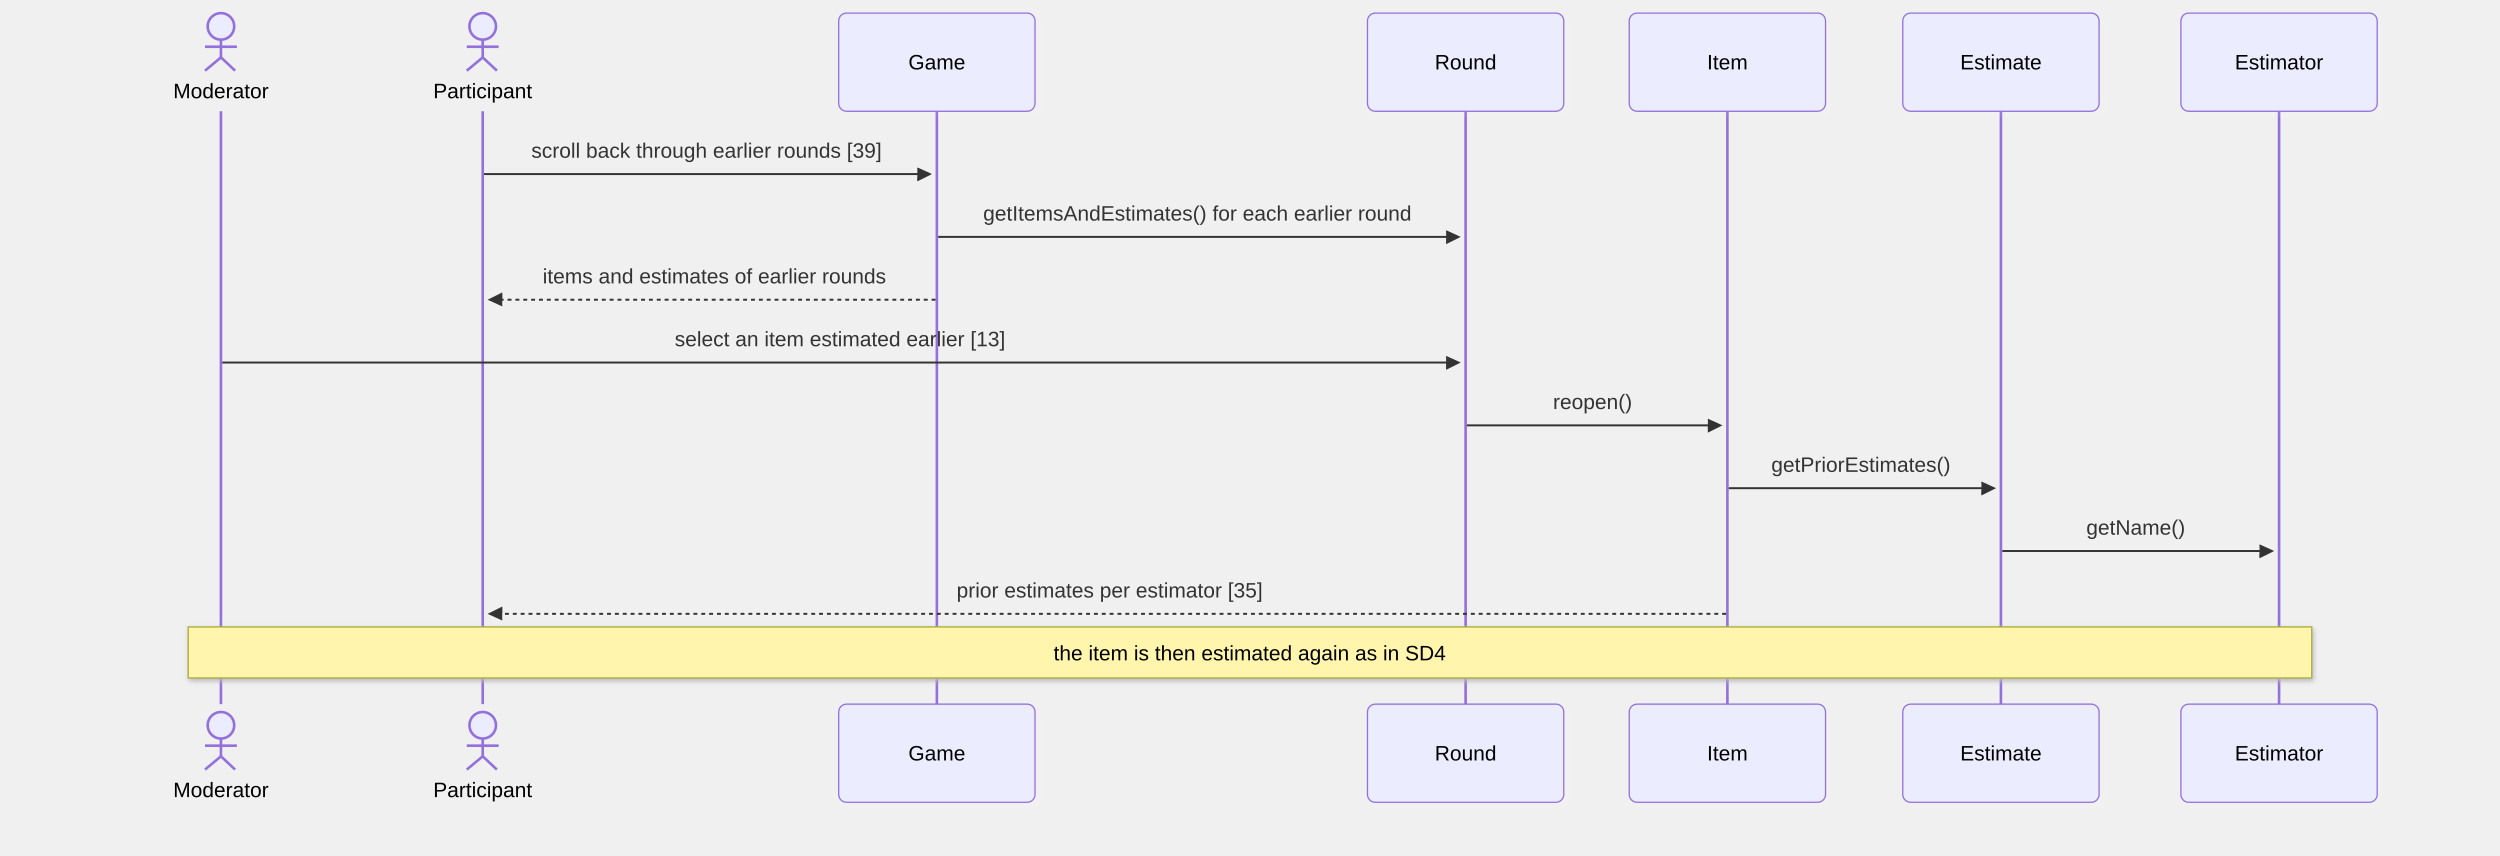
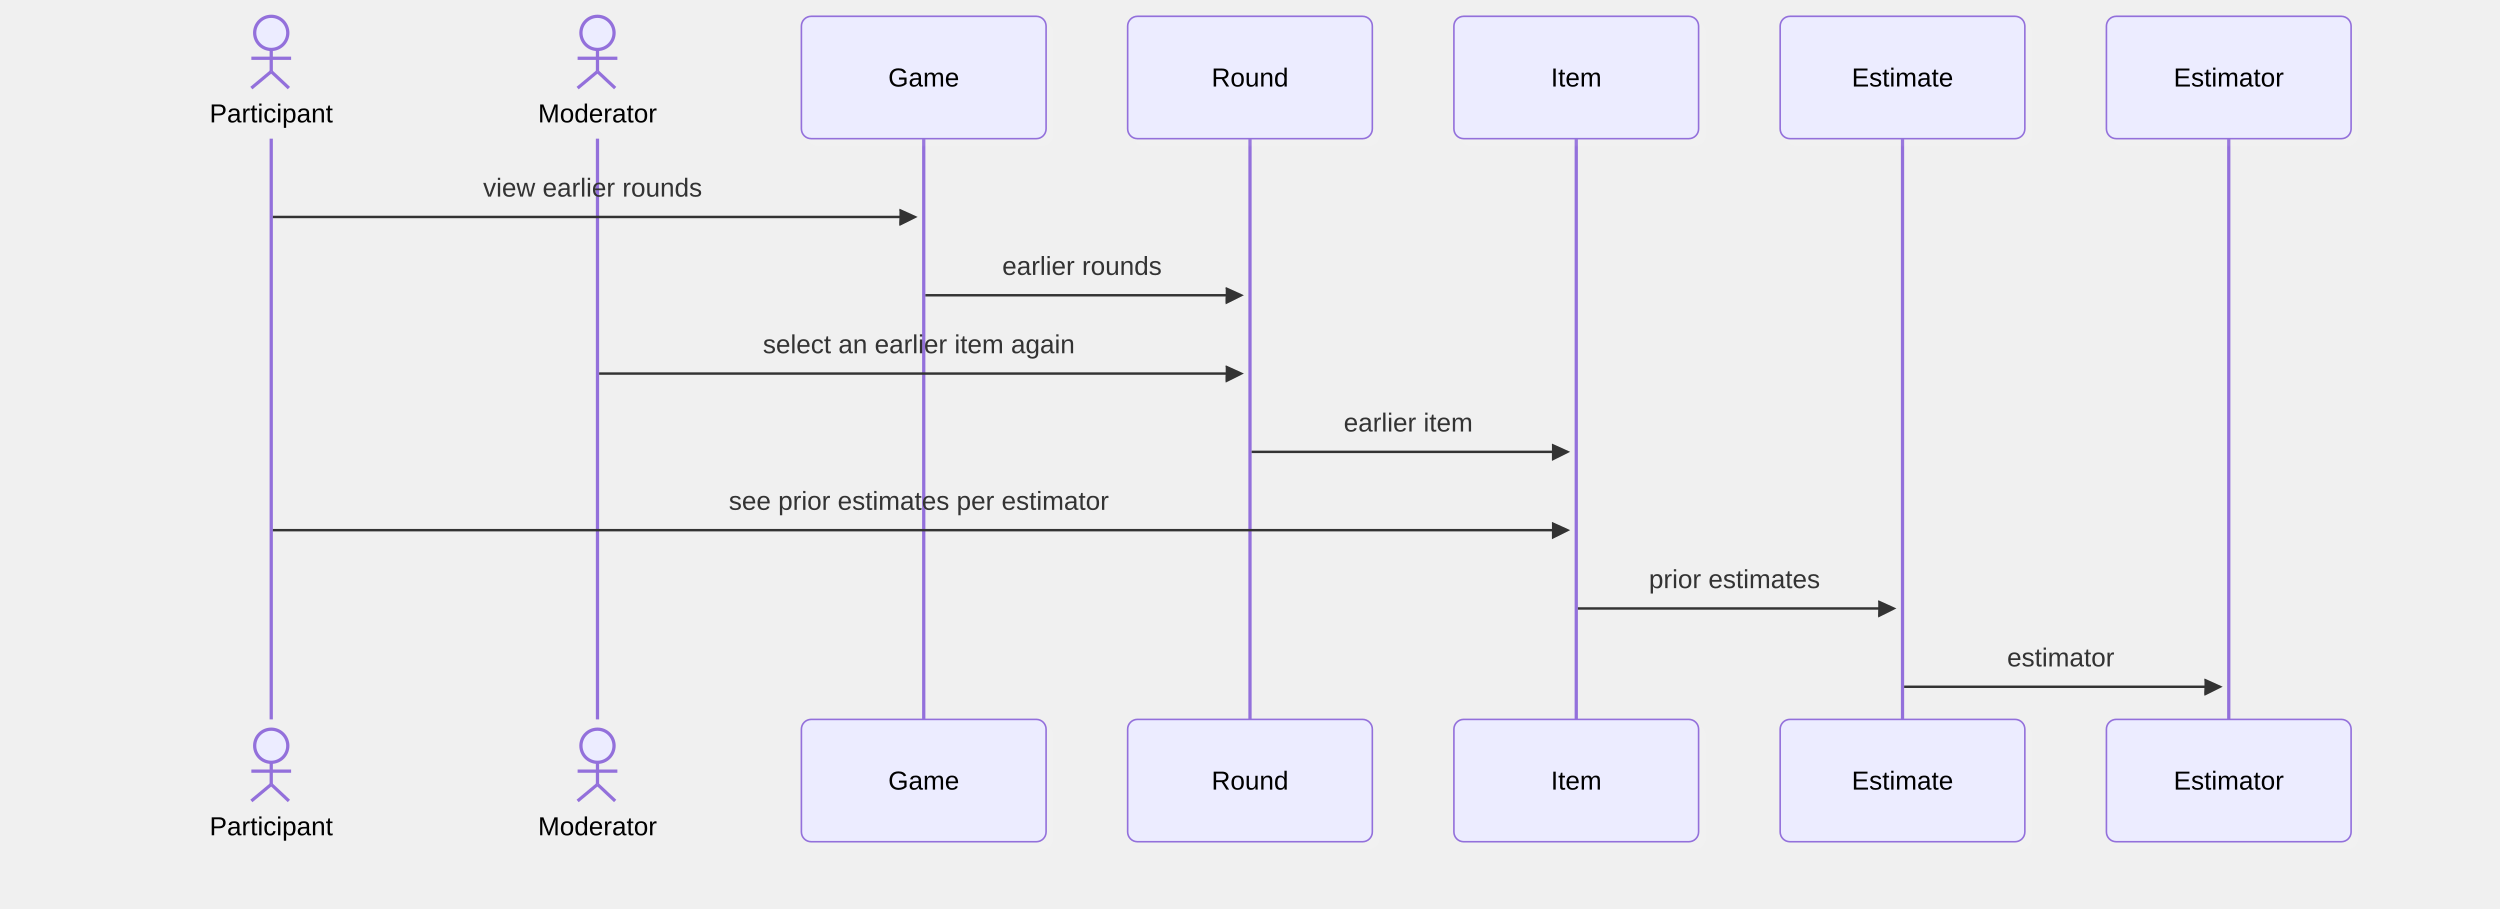
- <svg xmlns="http://www.w3.org/2000/svg" style="background-color: white;" id="container" width="1822.5" height="624" viewBox="-50 -10 1822.5 654" role="graphics-document document" aria-roledescription="sequence">
-   <g>
-     <rect x="1572.5" y="528" fill="#eaeaea" stroke="#666" width="150" height="75" name="E" rx="6" ry="6" class="actor actor-bottom" data-look="neo" filter="url(#container-drop-shadow)" />
-     <text x="1647.5" y="565.5" dominant-baseline="central" alignment-baseline="central" class="actor actor-box" style="text-anchor: middle; font-size: 16px; font-weight: 400;">
-       <tspan x="1647.5" dy="0">Estimator</tspan>
-     </text>
-   </g>
-   <g>
-     <rect x="1360" y="528" fill="#eaeaea" stroke="#666" width="150" height="75" name="ES" rx="6" ry="6" class="actor actor-bottom" data-look="neo" filter="url(#container-drop-shadow)" />
-     <text x="1435" y="565.5" dominant-baseline="central" alignment-baseline="central" class="actor actor-box" style="text-anchor: middle; font-size: 16px; font-weight: 400;">
-       <tspan x="1435" dy="0">Estimate</tspan>
-     </text>
-   </g>
-   <g>
-     <rect x="1151" y="528" fill="#eaeaea" stroke="#666" width="150" height="75" name="I" rx="6" ry="6" class="actor actor-bottom" data-look="neo" filter="url(#container-drop-shadow)" />
-     <text x="1226" y="565.5" dominant-baseline="central" alignment-baseline="central" class="actor actor-box" style="text-anchor: middle; font-size: 16px; font-weight: 400;">
-       <tspan x="1226" dy="0">Item</tspan>
-     </text>
-   </g>
-   <g>
-     <rect x="951" y="528" fill="#eaeaea" stroke="#666" width="150" height="75" name="R" rx="6" ry="6" class="actor actor-bottom" data-look="neo" filter="url(#container-drop-shadow)" />
-     <text x="1026" y="565.5" dominant-baseline="central" alignment-baseline="central" class="actor actor-box" style="text-anchor: middle; font-size: 16px; font-weight: 400;">
-       <tspan x="1026" dy="0">Round</tspan>
-     </text>
-   </g>
-   <g>
-     <rect x="547" y="528" fill="#eaeaea" stroke="#666" width="150" height="75" name="G" rx="6" ry="6" class="actor actor-bottom" data-look="neo" filter="url(#container-drop-shadow)" />
-     <text x="622" y="565.5" dominant-baseline="central" alignment-baseline="central" class="actor actor-box" style="text-anchor: middle; font-size: 16px; font-weight: 400;">
-       <tspan x="622" dy="0">Game</tspan>
+ <svg xmlns="http://www.w3.org/2000/svg" style="background-color: white;" id="container" width="1450" height="527" viewBox="-50 -10 1450 557" role="graphics-document document" aria-roledescription="sequence">
+   <g>
+     <rect x="1200" y="431" fill="#eaeaea" stroke="#666" width="150" height="75" name="E" rx="6" ry="6" class="actor actor-bottom" data-look="neo" filter="url(#container-drop-shadow)" />
+     <text x="1275" y="468.5" dominant-baseline="central" alignment-baseline="central" class="actor actor-box" style="text-anchor: middle; font-size: 16px; font-weight: 400;">
+       <tspan x="1275" dy="0">Estimator</tspan>
+     </text>
+   </g>
+   <g>
+     <rect x="1000" y="431" fill="#eaeaea" stroke="#666" width="150" height="75" name="ES" rx="6" ry="6" class="actor actor-bottom" data-look="neo" filter="url(#container-drop-shadow)" />
+     <text x="1075" y="468.5" dominant-baseline="central" alignment-baseline="central" class="actor actor-box" style="text-anchor: middle; font-size: 16px; font-weight: 400;">
+       <tspan x="1075" dy="0">Estimate</tspan>
+     </text>
+   </g>
+   <g>
+     <rect x="800" y="431" fill="#eaeaea" stroke="#666" width="150" height="75" name="I" rx="6" ry="6" class="actor actor-bottom" data-look="neo" filter="url(#container-drop-shadow)" />
+     <text x="875" y="468.5" dominant-baseline="central" alignment-baseline="central" class="actor actor-box" style="text-anchor: middle; font-size: 16px; font-weight: 400;">
+       <tspan x="875" dy="0">Item</tspan>
+     </text>
+   </g>
+   <g>
+     <rect x="600" y="431" fill="#eaeaea" stroke="#666" width="150" height="75" name="R" rx="6" ry="6" class="actor actor-bottom" data-look="neo" filter="url(#container-drop-shadow)" />
+     <text x="675" y="468.5" dominant-baseline="central" alignment-baseline="central" class="actor actor-box" style="text-anchor: middle; font-size: 16px; font-weight: 400;">
+       <tspan x="675" dy="0">Round</tspan>
+     </text>
+   </g>
+   <g>
+     <rect x="400" y="431" fill="#eaeaea" stroke="#666" width="150" height="75" name="G" rx="6" ry="6" class="actor actor-bottom" data-look="neo" filter="url(#container-drop-shadow)" />
+     <text x="475" y="468.5" dominant-baseline="central" alignment-baseline="central" class="actor actor-box" style="text-anchor: middle; font-size: 16px; font-weight: 400;">
+       <tspan x="475" dy="0">Game</tspan>
    </text>
  </g>
  <g />
  <g />
  <g>
-     <line id="actor6" x1="1647.5" y1="75" x2="1647.5" y2="528" class="actor-line 200" stroke-width="0.5px" stroke="#999" name="E" data-et="life-line" data-id="E" />
+     <line id="actor6" x1="1275" y1="75" x2="1275" y2="431" class="actor-line 200" stroke-width="0.5px" stroke="#999" name="E" data-et="life-line" data-id="E" />
    <g id="root-6" data-look="neo" data-et="participant" data-type="participant" data-id="E">
-       <rect x="1572.5" y="0" fill="#eaeaea" stroke="#666" width="150" height="75" name="E" rx="6" ry="6" class="actor actor-top" data-look="neo" filter="url(#container-drop-shadow)" />
-       <text x="1647.5" y="37.5" dominant-baseline="central" alignment-baseline="central" class="actor actor-box" style="text-anchor: middle; font-size: 16px; font-weight: 400;">
-         <tspan x="1647.5" dy="0">Estimator</tspan>
-       </text>
-     </g>
-   </g>
-   <g>
-     <line id="actor5" x1="1435" y1="75" x2="1435" y2="528" class="actor-line 200" stroke-width="0.5px" stroke="#999" name="ES" data-et="life-line" data-id="ES" />
+       <rect x="1200" y="0" fill="#eaeaea" stroke="#666" width="150" height="75" name="E" rx="6" ry="6" class="actor actor-top" data-look="neo" filter="url(#container-drop-shadow)" />
+       <text x="1275" y="37.5" dominant-baseline="central" alignment-baseline="central" class="actor actor-box" style="text-anchor: middle; font-size: 16px; font-weight: 400;">
+         <tspan x="1275" dy="0">Estimator</tspan>
+       </text>
+     </g>
+   </g>
+   <g>
+     <line id="actor5" x1="1075" y1="75" x2="1075" y2="431" class="actor-line 200" stroke-width="0.5px" stroke="#999" name="ES" data-et="life-line" data-id="ES" />
    <g id="root-5" data-look="neo" data-et="participant" data-type="participant" data-id="ES">
-       <rect x="1360" y="0" fill="#eaeaea" stroke="#666" width="150" height="75" name="ES" rx="6" ry="6" class="actor actor-top" data-look="neo" filter="url(#container-drop-shadow)" />
-       <text x="1435" y="37.5" dominant-baseline="central" alignment-baseline="central" class="actor actor-box" style="text-anchor: middle; font-size: 16px; font-weight: 400;">
-         <tspan x="1435" dy="0">Estimate</tspan>
-       </text>
-     </g>
-   </g>
-   <g>
-     <line id="actor4" x1="1226" y1="75" x2="1226" y2="528" class="actor-line 200" stroke-width="0.5px" stroke="#999" name="I" data-et="life-line" data-id="I" />
+       <rect x="1000" y="0" fill="#eaeaea" stroke="#666" width="150" height="75" name="ES" rx="6" ry="6" class="actor actor-top" data-look="neo" filter="url(#container-drop-shadow)" />
+       <text x="1075" y="37.5" dominant-baseline="central" alignment-baseline="central" class="actor actor-box" style="text-anchor: middle; font-size: 16px; font-weight: 400;">
+         <tspan x="1075" dy="0">Estimate</tspan>
+       </text>
+     </g>
+   </g>
+   <g>
+     <line id="actor4" x1="875" y1="75" x2="875" y2="431" class="actor-line 200" stroke-width="0.5px" stroke="#999" name="I" data-et="life-line" data-id="I" />
    <g id="root-4" data-look="neo" data-et="participant" data-type="participant" data-id="I">
-       <rect x="1151" y="0" fill="#eaeaea" stroke="#666" width="150" height="75" name="I" rx="6" ry="6" class="actor actor-top" data-look="neo" filter="url(#container-drop-shadow)" />
-       <text x="1226" y="37.5" dominant-baseline="central" alignment-baseline="central" class="actor actor-box" style="text-anchor: middle; font-size: 16px; font-weight: 400;">
-         <tspan x="1226" dy="0">Item</tspan>
-       </text>
-     </g>
-   </g>
-   <g>
-     <line id="actor3" x1="1026" y1="75" x2="1026" y2="528" class="actor-line 200" stroke-width="0.5px" stroke="#999" name="R" data-et="life-line" data-id="R" />
+       <rect x="800" y="0" fill="#eaeaea" stroke="#666" width="150" height="75" name="I" rx="6" ry="6" class="actor actor-top" data-look="neo" filter="url(#container-drop-shadow)" />
+       <text x="875" y="37.5" dominant-baseline="central" alignment-baseline="central" class="actor actor-box" style="text-anchor: middle; font-size: 16px; font-weight: 400;">
+         <tspan x="875" dy="0">Item</tspan>
+       </text>
+     </g>
+   </g>
+   <g>
+     <line id="actor3" x1="675" y1="75" x2="675" y2="431" class="actor-line 200" stroke-width="0.5px" stroke="#999" name="R" data-et="life-line" data-id="R" />
    <g id="root-3" data-look="neo" data-et="participant" data-type="participant" data-id="R">
-       <rect x="951" y="0" fill="#eaeaea" stroke="#666" width="150" height="75" name="R" rx="6" ry="6" class="actor actor-top" data-look="neo" filter="url(#container-drop-shadow)" />
-       <text x="1026" y="37.5" dominant-baseline="central" alignment-baseline="central" class="actor actor-box" style="text-anchor: middle; font-size: 16px; font-weight: 400;">
-         <tspan x="1026" dy="0">Round</tspan>
-       </text>
-     </g>
-   </g>
-   <g>
-     <line id="actor2" x1="622" y1="75" x2="622" y2="528" class="actor-line 200" stroke-width="0.5px" stroke="#999" name="G" data-et="life-line" data-id="G" />
+       <rect x="600" y="0" fill="#eaeaea" stroke="#666" width="150" height="75" name="R" rx="6" ry="6" class="actor actor-top" data-look="neo" filter="url(#container-drop-shadow)" />
+       <text x="675" y="37.5" dominant-baseline="central" alignment-baseline="central" class="actor actor-box" style="text-anchor: middle; font-size: 16px; font-weight: 400;">
+         <tspan x="675" dy="0">Round</tspan>
+       </text>
+     </g>
+   </g>
+   <g>
+     <line id="actor2" x1="475" y1="75" x2="475" y2="431" class="actor-line 200" stroke-width="0.5px" stroke="#999" name="G" data-et="life-line" data-id="G" />
    <g id="root-2" data-look="neo" data-et="participant" data-type="participant" data-id="G">
-       <rect x="547" y="0" fill="#eaeaea" stroke="#666" width="150" height="75" name="G" rx="6" ry="6" class="actor actor-top" data-look="neo" filter="url(#container-drop-shadow)" />
-       <text x="622" y="37.5" dominant-baseline="central" alignment-baseline="central" class="actor actor-box" style="text-anchor: middle; font-size: 16px; font-weight: 400;">
-         <tspan x="622" dy="0">Game</tspan>
-       </text>
-     </g>
-   </g>
-   <g>
-     <line id="actor1" x1="275" y1="75" x2="275" y2="528" class="actor-line 200" stroke-width="0.5px" stroke="#999" name="P" data-et="life-line" data-id="P" />
-   </g>
-   <g>
-     <line id="actor0" x1="75" y1="75" x2="75" y2="528" class="actor-line 200" stroke-width="0.5px" stroke="#999" name="M" data-et="life-line" data-id="M" />
+       <rect x="400" y="0" fill="#eaeaea" stroke="#666" width="150" height="75" name="G" rx="6" ry="6" class="actor actor-top" data-look="neo" filter="url(#container-drop-shadow)" />
+       <text x="475" y="37.5" dominant-baseline="central" alignment-baseline="central" class="actor actor-box" style="text-anchor: middle; font-size: 16px; font-weight: 400;">
+         <tspan x="475" dy="0">Game</tspan>
+       </text>
+     </g>
+   </g>
+   <g>
+     <line id="actor1" x1="275" y1="75" x2="275" y2="431" class="actor-line 200" stroke-width="0.5px" stroke="#999" name="M" data-et="life-line" data-id="M" />
+   </g>
+   <g>
+     <line id="actor0" x1="75" y1="75" x2="75" y2="431" class="actor-line 200" stroke-width="0.5px" stroke="#999" name="PT" data-et="life-line" data-id="PT" />
  </g>
  <style>#container{font-family:"trebuchet ms",verdana,arial,sans-serif;font-size:16px;fill:#333;}@keyframes edge-animation-frame{from{stroke-dashoffset:0;}}@keyframes dash{to{stroke-dashoffset:0;}}#container .edge-animation-slow{stroke-dasharray:9,5!important;stroke-dashoffset:900;animation:dash 50s linear infinite;stroke-linecap:round;}#container .edge-animation-fast{stroke-dasharray:9,5!important;stroke-dashoffset:900;animation:dash 20s linear infinite;stroke-linecap:round;}#container .error-icon{fill:#552222;}#container .error-text{fill:#552222;stroke:#552222;}#container .edge-thickness-normal{stroke-width:1px;}#container .edge-thickness-thick{stroke-width:3.5px;}#container .edge-pattern-solid{stroke-dasharray:0;}#container .edge-thickness-invisible{stroke-width:0;fill:none;}#container .edge-pattern-dashed{stroke-dasharray:3;}#container .edge-pattern-dotted{stroke-dasharray:2;}#container .marker{fill:#333333;stroke:#333333;}#container .marker.cross{stroke:#333333;}#container svg{font-family:"trebuchet ms",verdana,arial,sans-serif;font-size:16px;}#container p{margin:0;}#container .actor{stroke:#9370DB;fill:#ECECFF;stroke-width:1;}#container rect.actor.outer-path[data-look="neo"]{filter:drop-shadow(1px 2px 2px rgba(185, 185, 185, 1));}#container rect.note[data-look="neo"]{stroke:#aaaa33;fill:#fff5ad;filter:drop-shadow(1px 2px 2px rgba(185, 185, 185, 1));}#container text.actor&gt;tspan{fill:black;stroke:none;}#container .actor-line{stroke:#9370DB;}#container .innerArc{stroke-width:1.5;stroke-dasharray:none;}#container .messageLine0{stroke-width:1.5;stroke-dasharray:none;stroke:#333;}#container .messageLine1{stroke-width:1.5;stroke-dasharray:2,2;stroke:#333;}#container [id$="-arrowhead"] path{fill:#333;stroke:#333;}#container .sequenceNumber{fill:white;}#container [id$="-sequencenumber"]{fill:#333;}#container [id$="-crosshead"] path{fill:#333;stroke:#333;}#container .messageText{fill:#333;stroke:none;}#container .labelBox{stroke:#9370DB;fill:#ECECFF;filter:drop-shadow(1px 2px 2px rgba(185, 185, 185, 1));}#container .labelText,#container .labelText&gt;tspan{fill:black;stroke:none;}#container .loopText,#container .loopText&gt;tspan{fill:black;stroke:none;}#container .sectionTitle,#container .sectionTitle&gt;tspan{fill:black;stroke:none;}#container .loopLine{stroke-width:2px;stroke-dasharray:2,2;stroke:#9370DB;fill:#9370DB;}#container .note{stroke:#aaaa33;fill:#fff5ad;}#container .noteText,#container .noteText&gt;tspan{fill:black;stroke:none;}#container .activation0{fill:#f4f4f4;stroke:#666;}#container .activation1{fill:#f4f4f4;stroke:#666;}#container .activation2{fill:#f4f4f4;stroke:#666;}#container .actorPopupMenu{position:absolute;}#container .actorPopupMenuPanel{position:absolute;fill:#ECECFF;box-shadow:0px 8px 16px 0px rgba(0,0,0,0.2);filter:drop-shadow(3px 5px 2px rgb(0 0 0 / 0.4));}#container .actor-man circle,#container line{fill:#ECECFF;stroke-width:2px;}#container g rect.rect{filter:drop-shadow(1px 2px 2px rgba(185, 185, 185, 1));stroke:#9370DB;}#container .node .neo-node{stroke:#9370DB;}#container [data-look="neo"].node rect,#container [data-look="neo"].cluster rect,#container [data-look="neo"].node polygon{stroke:#9370DB;filter:drop-shadow(1px 2px 2px rgba(185, 185, 185, 1));}#container [data-look="neo"].swimlane.cluster rect{filter:none;}#container [data-look="neo"].node path{stroke:#9370DB;stroke-width:1px;}#container [data-look="neo"].node .outer-path{filter:drop-shadow(1px 2px 2px rgba(185, 185, 185, 1));}#container [data-look="neo"].node .neo-line path{stroke:#9370DB;filter:none;}#container [data-look="neo"].node circle{stroke:#9370DB;filter:drop-shadow(1px 2px 2px rgba(185, 185, 185, 1));}#container [data-look="neo"].node circle .state-start{fill:#000000;}#container [data-look="neo"].icon-shape .icon{fill:#9370DB;filter:drop-shadow(1px 2px 2px rgba(185, 185, 185, 1));}#container [data-look="neo"].icon-shape .icon-neo path{stroke:#9370DB;filter:drop-shadow(1px 2px 2px rgba(185, 185, 185, 1));}#container :root{--mermaid-font-family:"trebuchet ms",verdana,arial,sans-serif;}</style>
  <g />
  <defs>
    <symbol id="container-computer" width="24" height="24">
      <path transform="scale(.5)" d="M2 2v13h20v-13h-20zm18 11h-16v-9h16v9zm-10.228 6l.466-1h3.524l.467 1h-4.457zm14.228 3h-24l2-6h2.104l-1.33 4h18.45l-1.297-4h2.073l2 6zm-5-10h-14v-7h14v7z" />
    </symbol>
  </defs>
  <defs>
    <symbol id="container-database" fill-rule="evenodd" clip-rule="evenodd">
      <path transform="scale(.5)" d="M12.258.001l.256.004.255.005.253.008.251.01.249.012.247.015.246.016.242.019.241.02.239.023.236.024.233.027.231.028.229.031.225.032.223.034.22.036.217.038.214.04.211.041.208.043.205.045.201.046.198.048.194.05.191.051.187.053.183.054.18.056.175.057.172.059.168.06.163.061.16.063.155.064.15.066.074.033.073.033.071.034.07.034.069.035.068.035.067.035.066.035.064.036.064.036.062.036.06.036.06.037.058.037.058.037.055.038.055.038.053.038.052.038.051.039.05.039.048.039.047.039.045.04.044.04.043.04.041.04.04.041.039.041.037.041.036.041.034.041.033.042.032.042.03.042.029.042.027.042.026.043.024.043.023.043.021.043.02.043.018.044.017.043.015.044.013.044.012.044.011.045.009.044.007.045.006.045.004.045.002.045.001.045v17l-.001.045-.002.045-.004.045-.006.045-.007.045-.009.044-.011.045-.012.044-.013.044-.015.044-.017.043-.018.044-.02.043-.021.043-.023.043-.024.043-.026.043-.027.042-.029.042-.03.042-.032.042-.033.042-.034.041-.036.041-.037.041-.039.041-.04.041-.041.04-.043.04-.044.04-.045.04-.047.039-.048.039-.05.039-.051.039-.052.038-.053.038-.055.038-.055.038-.058.037-.058.037-.06.037-.06.036-.062.036-.064.036-.064.036-.066.035-.067.035-.068.035-.069.035-.07.034-.071.034-.073.033-.074.033-.15.066-.155.064-.16.063-.163.061-.168.06-.172.059-.175.057-.18.056-.183.054-.187.053-.191.051-.194.05-.198.048-.201.046-.205.045-.208.043-.211.041-.214.04-.217.038-.22.036-.223.034-.225.032-.229.031-.231.028-.233.027-.236.024-.239.023-.241.02-.242.019-.246.016-.247.015-.249.012-.251.01-.253.008-.255.005-.256.004-.258.001-.258-.001-.256-.004-.255-.005-.253-.008-.251-.01-.249-.012-.247-.015-.245-.016-.243-.019-.241-.02-.238-.023-.236-.024-.234-.027-.231-.028-.228-.031-.226-.032-.223-.034-.22-.036-.217-.038-.214-.04-.211-.041-.208-.043-.204-.045-.201-.046-.198-.048-.195-.05-.19-.051-.187-.053-.184-.054-.179-.056-.176-.057-.172-.059-.167-.06-.164-.061-.159-.063-.155-.064-.151-.066-.074-.033-.072-.033-.072-.034-.07-.034-.069-.035-.068-.035-.067-.035-.066-.035-.064-.036-.063-.036-.062-.036-.061-.036-.06-.037-.058-.037-.057-.037-.056-.038-.055-.038-.053-.038-.052-.038-.051-.039-.049-.039-.049-.039-.046-.039-.046-.04-.044-.04-.043-.04-.041-.04-.04-.041-.039-.041-.037-.041-.036-.041-.034-.041-.033-.042-.032-.042-.03-.042-.029-.042-.027-.042-.026-.043-.024-.043-.023-.043-.021-.043-.02-.043-.018-.044-.017-.043-.015-.044-.013-.044-.012-.044-.011-.045-.009-.044-.007-.045-.006-.045-.004-.045-.002-.045-.001-.045v-17l.001-.045.002-.045.004-.045.006-.045.007-.045.009-.044.011-.045.012-.044.013-.044.015-.044.017-.043.018-.044.02-.043.021-.043.023-.043.024-.043.026-.043.027-.042.029-.042.03-.042.032-.042.033-.042.034-.041.036-.041.037-.041.039-.041.04-.041.041-.04.043-.04.044-.04.046-.04.046-.039.049-.039.049-.039.051-.039.052-.038.053-.038.055-.038.056-.038.057-.037.058-.037.06-.037.061-.036.062-.036.063-.036.064-.036.066-.035.067-.035.068-.035.069-.035.07-.034.072-.034.072-.033.074-.033.151-.066.155-.064.159-.063.164-.061.167-.06.172-.059.176-.057.179-.056.184-.054.187-.053.19-.051.195-.05.198-.048.201-.046.204-.045.208-.043.211-.041.214-.04.217-.038.22-.036.223-.034.226-.032.228-.031.231-.028.234-.027.236-.024.238-.023.241-.02.243-.019.245-.016.247-.015.249-.012.251-.01.253-.008.255-.005.256-.004.258-.001.258.001zm-9.258 20.499v.01l.001.021.003.021.004.022.005.021.006.022.007.022.009.023.01.022.011.023.012.023.013.023.015.023.016.024.017.023.018.024.019.024.021.024.022.025.023.024.024.025.052.049.056.05.061.051.066.051.07.051.075.051.079.052.084.052.088.052.092.052.097.052.102.051.105.052.11.052.114.051.119.051.123.051.127.05.131.05.135.05.139.048.144.049.147.047.152.047.155.047.16.045.163.045.167.043.171.043.176.041.178.041.183.039.187.039.19.037.194.035.197.035.202.033.204.031.209.03.212.029.216.027.219.025.222.024.226.021.23.02.233.018.236.016.24.015.243.012.246.01.249.008.253.005.256.004.259.001.26-.001.257-.004.254-.005.25-.008.247-.011.244-.012.241-.014.237-.016.233-.018.231-.021.226-.021.224-.024.22-.026.216-.027.212-.028.21-.031.205-.031.202-.034.198-.034.194-.036.191-.037.187-.039.183-.04.179-.04.175-.042.172-.043.168-.044.163-.045.16-.046.155-.046.152-.047.148-.048.143-.049.139-.049.136-.05.131-.05.126-.05.123-.051.118-.052.114-.051.11-.052.106-.052.101-.052.096-.052.092-.052.088-.053.083-.051.079-.052.074-.052.07-.051.065-.051.06-.051.056-.05.051-.05.023-.024.023-.025.021-.024.02-.024.019-.024.018-.024.017-.024.015-.023.014-.024.013-.023.012-.023.01-.023.01-.022.008-.022.006-.022.006-.022.004-.022.004-.021.001-.021.001-.021v-4.127l-.077.055-.08.053-.083.054-.085.053-.087.052-.09.052-.093.051-.095.05-.097.05-.1.049-.102.049-.105.048-.106.047-.109.047-.111.046-.114.045-.115.045-.118.044-.12.043-.122.042-.124.042-.126.041-.128.04-.13.04-.132.038-.134.038-.135.037-.138.037-.139.035-.142.035-.143.034-.144.033-.147.032-.148.031-.15.03-.151.03-.153.029-.154.027-.156.027-.158.026-.159.025-.161.024-.162.023-.163.022-.165.021-.166.02-.167.019-.169.018-.169.017-.171.016-.173.015-.173.014-.175.013-.175.012-.177.011-.178.01-.179.008-.179.008-.181.006-.182.005-.182.004-.184.003-.184.002h-.37l-.184-.002-.184-.003-.182-.004-.182-.005-.181-.006-.179-.008-.179-.008-.178-.01-.176-.011-.176-.012-.175-.013-.173-.014-.172-.015-.171-.016-.17-.017-.169-.018-.167-.019-.166-.02-.165-.021-.163-.022-.162-.023-.161-.024-.159-.025-.157-.026-.156-.027-.155-.027-.153-.029-.151-.03-.15-.03-.148-.031-.146-.032-.145-.033-.143-.034-.141-.035-.14-.035-.137-.037-.136-.037-.134-.038-.132-.038-.13-.04-.128-.04-.126-.041-.124-.042-.122-.042-.12-.044-.117-.043-.116-.045-.113-.045-.112-.046-.109-.047-.106-.047-.105-.048-.102-.049-.1-.049-.097-.05-.095-.05-.093-.052-.09-.051-.087-.052-.085-.053-.083-.054-.08-.054-.077-.054v4.127zm0-5.654v.011l.001.021.003.021.004.021.005.022.006.022.007.022.009.022.01.022.011.023.012.023.013.023.015.024.016.023.017.024.018.024.019.024.021.024.022.024.023.025.024.024.052.05.056.05.061.05.066.051.07.051.075.052.079.051.084.052.088.052.092.052.097.052.102.052.105.052.11.051.114.051.119.052.123.05.127.051.131.05.135.049.139.049.144.048.147.048.152.047.155.046.16.045.163.045.167.044.171.042.176.042.178.04.183.04.187.038.19.037.194.036.197.034.202.033.204.032.209.03.212.028.216.027.219.025.222.024.226.022.23.02.233.018.236.016.24.014.243.012.246.01.249.008.253.006.256.003.259.001.26-.001.257-.003.254-.006.25-.008.247-.01.244-.012.241-.015.237-.016.233-.018.231-.02.226-.022.224-.024.22-.025.216-.027.212-.029.21-.03.205-.032.202-.033.198-.035.194-.036.191-.037.187-.039.183-.039.179-.041.175-.042.172-.043.168-.044.163-.045.16-.045.155-.047.152-.047.148-.048.143-.048.139-.05.136-.049.131-.05.126-.051.123-.051.118-.051.114-.052.11-.052.106-.052.101-.052.096-.052.092-.052.088-.052.083-.052.079-.052.074-.051.07-.052.065-.051.06-.05.056-.051.051-.049.023-.025.023-.024.021-.025.02-.024.019-.024.018-.024.017-.024.015-.023.014-.023.013-.024.012-.022.01-.023.01-.023.008-.022.006-.022.006-.022.004-.021.004-.022.001-.021.001-.021v-4.139l-.077.054-.08.054-.083.054-.085.052-.087.053-.09.051-.093.051-.095.051-.097.05-.1.049-.102.049-.105.048-.106.047-.109.047-.111.046-.114.045-.115.044-.118.044-.12.044-.122.042-.124.042-.126.041-.128.04-.13.039-.132.039-.134.038-.135.037-.138.036-.139.036-.142.035-.143.033-.144.033-.147.033-.148.031-.15.03-.151.03-.153.028-.154.028-.156.027-.158.026-.159.025-.161.024-.162.023-.163.022-.165.021-.166.02-.167.019-.169.018-.169.017-.171.016-.173.015-.173.014-.175.013-.175.012-.177.011-.178.009-.179.009-.179.007-.181.007-.182.005-.182.004-.184.003-.184.002h-.37l-.184-.002-.184-.003-.182-.004-.182-.005-.181-.007-.179-.007-.179-.009-.178-.009-.176-.011-.176-.012-.175-.013-.173-.014-.172-.015-.171-.016-.17-.017-.169-.018-.167-.019-.166-.02-.165-.021-.163-.022-.162-.023-.161-.024-.159-.025-.157-.026-.156-.027-.155-.028-.153-.028-.151-.03-.15-.03-.148-.031-.146-.033-.145-.033-.143-.033-.141-.035-.14-.036-.137-.036-.136-.037-.134-.038-.132-.039-.13-.039-.128-.04-.126-.041-.124-.042-.122-.043-.12-.043-.117-.044-.116-.044-.113-.046-.112-.046-.109-.046-.106-.047-.105-.048-.102-.049-.1-.049-.097-.05-.095-.051-.093-.051-.09-.051-.087-.053-.085-.052-.083-.054-.08-.054-.077-.054v4.139zm0-5.666v.011l.001.02.003.022.004.021.005.022.006.021.007.022.009.023.01.022.011.023.012.023.013.023.015.023.016.024.017.024.018.023.019.024.021.025.022.024.023.024.024.025.052.05.056.05.061.05.066.051.07.051.075.052.079.051.084.052.088.052.092.052.097.052.102.052.105.051.11.052.114.051.119.051.123.051.127.05.131.05.135.05.139.049.144.048.147.048.152.047.155.046.16.045.163.045.167.043.171.043.176.042.178.04.183.04.187.038.19.037.194.036.197.034.202.033.204.032.209.03.212.028.216.027.219.025.222.024.226.021.23.02.233.018.236.017.24.014.243.012.246.01.249.008.253.006.256.003.259.001.26-.001.257-.003.254-.006.25-.008.247-.01.244-.013.241-.014.237-.016.233-.018.231-.02.226-.022.224-.024.22-.025.216-.027.212-.029.21-.03.205-.032.202-.033.198-.035.194-.036.191-.037.187-.039.183-.039.179-.041.175-.042.172-.043.168-.044.163-.045.16-.045.155-.047.152-.047.148-.048.143-.049.139-.049.136-.049.131-.051.126-.05.123-.051.118-.052.114-.051.11-.052.106-.052.101-.052.096-.052.092-.052.088-.052.083-.052.079-.052.074-.052.07-.051.065-.051.06-.051.056-.05.051-.049.023-.025.023-.025.021-.024.02-.024.019-.024.018-.024.017-.024.015-.023.014-.024.013-.023.012-.023.01-.022.01-.023.008-.022.006-.022.006-.022.004-.022.004-.021.001-.021.001-.021v-4.153l-.077.054-.08.054-.083.053-.085.053-.087.053-.09.051-.093.051-.095.051-.097.05-.1.049-.102.048-.105.048-.106.048-.109.046-.111.046-.114.046-.115.044-.118.044-.12.043-.122.043-.124.042-.126.041-.128.04-.13.039-.132.039-.134.038-.135.037-.138.036-.139.036-.142.034-.143.034-.144.033-.147.032-.148.032-.15.03-.151.03-.153.028-.154.028-.156.027-.158.026-.159.024-.161.024-.162.023-.163.023-.165.021-.166.02-.167.019-.169.018-.169.017-.171.016-.173.015-.173.014-.175.013-.175.012-.177.01-.178.01-.179.009-.179.007-.181.006-.182.006-.182.004-.184.003-.184.001-.185.001-.185-.001-.184-.001-.184-.003-.182-.004-.182-.006-.181-.006-.179-.007-.179-.009-.178-.01-.176-.01-.176-.012-.175-.013-.173-.014-.172-.015-.171-.016-.17-.017-.169-.018-.167-.019-.166-.02-.165-.021-.163-.023-.162-.023-.161-.024-.159-.024-.157-.026-.156-.027-.155-.028-.153-.028-.151-.03-.15-.03-.148-.032-.146-.032-.145-.033-.143-.034-.141-.034-.14-.036-.137-.036-.136-.037-.134-.038-.132-.039-.13-.039-.128-.041-.126-.041-.124-.041-.122-.043-.12-.043-.117-.044-.116-.044-.113-.046-.112-.046-.109-.046-.106-.048-.105-.048-.102-.048-.1-.05-.097-.049-.095-.051-.093-.051-.09-.052-.087-.052-.085-.053-.083-.053-.08-.054-.077-.054v4.153zm8.74-8.179l-.257.004-.254.005-.25.008-.247.011-.244.012-.241.014-.237.016-.233.018-.231.021-.226.022-.224.023-.22.026-.216.027-.212.028-.21.031-.205.032-.202.033-.198.034-.194.036-.191.038-.187.038-.183.04-.179.041-.175.042-.172.043-.168.043-.163.045-.16.046-.155.046-.152.048-.148.048-.143.048-.139.049-.136.05-.131.05-.126.051-.123.051-.118.051-.114.052-.11.052-.106.052-.101.052-.096.052-.092.052-.088.052-.083.052-.079.052-.074.051-.07.052-.065.051-.06.05-.056.05-.051.05-.023.025-.023.024-.021.024-.02.025-.019.024-.018.024-.017.023-.015.024-.014.023-.013.023-.012.023-.01.023-.01.022-.008.022-.006.023-.006.021-.004.022-.004.021-.001.021-.001.021.001.021.001.021.004.021.004.022.006.021.006.023.008.022.01.022.01.023.012.023.013.023.014.023.015.024.017.023.018.024.019.024.02.025.021.024.023.024.023.025.051.05.056.05.06.05.065.051.07.052.074.051.079.052.083.052.088.052.092.052.096.052.101.052.106.052.11.052.114.052.118.051.123.051.126.051.131.05.136.05.139.049.143.048.148.048.152.048.155.046.16.046.163.045.168.043.172.043.175.042.179.041.183.04.187.038.191.038.194.036.198.034.202.033.205.032.21.031.212.028.216.027.22.026.224.023.226.022.231.021.233.018.237.016.241.014.244.012.247.011.25.008.254.005.257.004.26.001.26-.001.257-.004.254-.005.25-.008.247-.011.244-.012.241-.014.237-.016.233-.018.231-.021.226-.022.224-.023.22-.026.216-.027.212-.028.21-.031.205-.032.202-.033.198-.034.194-.036.191-.038.187-.038.183-.04.179-.041.175-.042.172-.043.168-.043.163-.045.16-.046.155-.046.152-.048.148-.048.143-.048.139-.049.136-.05.131-.05.126-.051.123-.051.118-.051.114-.052.11-.052.106-.052.101-.052.096-.052.092-.052.088-.052.083-.052.079-.052.074-.051.07-.052.065-.051.06-.05.056-.05.051-.05.023-.025.023-.024.021-.024.02-.025.019-.024.018-.024.017-.023.015-.024.014-.023.013-.023.012-.023.01-.023.01-.022.008-.022.006-.023.006-.021.004-.022.004-.021.001-.021.001-.021-.001-.021-.001-.021-.004-.021-.004-.022-.006-.021-.006-.023-.008-.022-.01-.022-.01-.023-.012-.023-.013-.023-.014-.023-.015-.024-.017-.023-.018-.024-.019-.024-.02-.025-.021-.024-.023-.024-.023-.025-.051-.05-.056-.05-.06-.05-.065-.051-.07-.052-.074-.051-.079-.052-.083-.052-.088-.052-.092-.052-.096-.052-.101-.052-.106-.052-.11-.052-.114-.052-.118-.051-.123-.051-.126-.051-.131-.05-.136-.05-.139-.049-.143-.048-.148-.048-.152-.048-.155-.046-.16-.046-.163-.045-.168-.043-.172-.043-.175-.042-.179-.041-.183-.04-.187-.038-.191-.038-.194-.036-.198-.034-.202-.033-.205-.032-.21-.031-.212-.028-.216-.027-.22-.026-.224-.023-.226-.022-.231-.021-.233-.018-.237-.016-.241-.014-.244-.012-.247-.011-.25-.008-.254-.005-.257-.004-.26-.001-.26.001z" />
    </symbol>
  </defs>
  <defs>
    <symbol id="container-clock" width="24" height="24">
      <path transform="scale(.5)" d="M12 2c5.514 0 10 4.486 10 10s-4.486 10-10 10-10-4.486-10-10 4.486-10 10-10zm0-2c-6.627 0-12 5.373-12 12s5.373 12 12 12 12-5.373 12-12-5.373-12-12-12zm5.848 12.459c.202.038.202.333.001.372-1.907.361-6.045 1.111-6.547 1.111-.719 0-1.301-.582-1.301-1.301 0-.512.77-5.447 1.125-7.445.034-.192.312-.181.343.014l.985 6.238 5.394 1.011z" />
    </symbol>
  </defs>
  <defs>
    <marker id="container-arrowhead" refX="7.9" refY="5" markerUnits="userSpaceOnUse" markerWidth="12" markerHeight="12" orient="auto-start-reverse">
      <path d="M -1 0 L 10 5 L 0 10 z" />
    </marker>
  </defs>
  <defs>
    <marker id="container-crosshead" markerWidth="15" markerHeight="8" orient="auto" refX="4" refY="4.5">
      <path fill="none" stroke="#000000" stroke-width="1pt" d="M 1,2 L 6,7 M 6,2 L 1,7" style="stroke-dasharray: 0, 0;" />
    </marker>
  </defs>
  <defs>
    <marker id="container-filled-head" refX="15.5" refY="7" markerWidth="20" markerHeight="28" orient="auto">
      <path d="M 18,7 L9,13 L14,7 L9,1 Z" />
    </marker>
  </defs>
  <defs>
    <marker id="container-sequencenumber" refX="15" refY="15" markerWidth="60" markerHeight="40" orient="auto">
      <circle cx="15" cy="15" r="6" />
    </marker>
  </defs>
  <defs>
    <marker id="container-solidTopArrowHead" refX="7.9" refY="7.25" markerUnits="userSpaceOnUse" markerWidth="12" markerHeight="12" orient="auto-start-reverse">
      <path d="M 0 0 L 10 8 L 0 8 z" />
    </marker>
  </defs>
  <defs>
    <marker id="container-solidBottomArrowHead" refX="7.9" refY="0.75" markerUnits="userSpaceOnUse" markerWidth="12" markerHeight="12" orient="auto-start-reverse">
      <path d="M 0 0 L 10 0 L 0 8 z" />
    </marker>
  </defs>
  <defs>
    <marker id="container-stickTopArrowHead" refX="7.5" refY="7" markerUnits="userSpaceOnUse" markerWidth="12" markerHeight="12" orient="auto-start-reverse">
      <path d="M 0 0 L 7 7" stroke="black" stroke-width="1.5" fill="none" />
    </marker>
  </defs>
  <defs>
    <marker id="container-stickBottomArrowHead" refX="7.5" refY="0" markerUnits="userSpaceOnUse" markerWidth="12" markerHeight="12" orient="auto-start-reverse">
      <path d="M 0 7 L 7 0" stroke="black" stroke-width="1.5" fill="none" />
    </marker>
  </defs>
  <defs>
    <filter id="container-drop-shadow" height="130%" width="130%">
      <feDropShadow dx="4" dy="4" stdDeviation="0" flood-opacity="0.06" flood-color="#FFFFFF" />
    </filter>
  </defs>
-   <g data-et="note" data-id="i8">
-     <rect x="50" y="469" fill="#EDF2AE" stroke="#666" width="1622.5" height="39" class="note" data-look="neo" />
-     <text x="861" y="474" text-anchor="middle" dominant-baseline="middle" alignment-baseline="middle" class="noteText" dy="1em" style="font-size: 16px; font-weight: 400;">
-       <tspan x="861">the item is then estimated again as in SD4</tspan>
-     </text>
-   </g>
-   <g class="actor-man actor-top" name="M" data-et="participant" data-type="actor" data-id="M" style="stroke: rgb(147, 112, 219);">
+   <g class="actor-man actor-top" name="PT" data-et="participant" data-type="actor" data-id="PT" style="stroke: rgb(147, 112, 219);">
    <line id="actor-man-torso0" x1="75" y1="20.308" x2="75" y2="33.846" />
    <line id="actor-man-arms0" x1="62.815" y1="25.723" x2="87.185" y2="25.723" />
    <line x1="62.815" y1="44" x2="75" y2="33.846" />
    <line x1="75" y1="33.846" x2="85.831" y2="44" />
    <circle cx="75" cy="10.154" r="10.154" width="150" height="75" />
    <text x="75" y="59.5" dominant-baseline="central" alignment-baseline="central" class="actor actor-man" style="text-anchor: middle; font-size: 16px; font-weight: 400;">
-       <tspan x="75" dy="0">Moderator</tspan>
-     </text>
-   </g>
-   <g class="actor-man actor-top" name="P" data-et="participant" data-type="actor" data-id="P" style="stroke: rgb(147, 112, 219);">
+       <tspan x="75" dy="0">Participant</tspan>
+     </text>
+   </g>
+   <g class="actor-man actor-top" name="M" data-et="participant" data-type="actor" data-id="M" style="stroke: rgb(147, 112, 219);">
    <line id="actor-man-torso1" x1="275" y1="20.308" x2="275" y2="33.846" />
    <line id="actor-man-arms1" x1="262.815" y1="25.723" x2="287.185" y2="25.723" />
    <line x1="262.815" y1="44" x2="275" y2="33.846" />
    <line x1="275" y1="33.846" x2="285.831" y2="44" />
    <circle cx="275" cy="10.154" r="10.154" width="150" height="75" />
    <text x="275" y="59.5" dominant-baseline="central" alignment-baseline="central" class="actor actor-man" style="text-anchor: middle; font-size: 16px; font-weight: 400;">
-       <tspan x="275" dy="0">Participant</tspan>
-     </text>
-   </g>
-   <text x="446" y="90" text-anchor="middle" dominant-baseline="middle" alignment-baseline="middle" class="messageText" dy="1em" style="font-size: 16px; font-weight: 400;">scroll back through earlier rounds [39]</text>
-   <line x1="276" y1="123" x2="615" y2="123" class="messageLine0" data-et="message" data-id="i0" data-from="P" data-to="G" stroke-width="2" stroke="none" marker-end="url(#container-arrowhead)" style="fill: none;" />
-   <text x="821" y="138" text-anchor="middle" dominant-baseline="middle" alignment-baseline="middle" class="messageText" dy="1em" style="font-size: 16px; font-weight: 400;">getItemsAndEstimates() for each earlier round</text>
-   <line x1="623" y1="171" x2="1019" y2="171" class="messageLine0" data-et="message" data-id="i1" data-from="G" data-to="R" stroke-width="2" stroke="none" marker-end="url(#container-arrowhead)" style="fill: none;" />
-   <text x="452" y="186" text-anchor="middle" dominant-baseline="middle" alignment-baseline="middle" class="messageText" dy="1em" style="font-size: 16px; font-weight: 400;">items and estimates of earlier rounds</text>
-   <line x1="621" y1="219" x2="282" y2="219" class="messageLine1" data-et="message" data-id="i2" data-from="G" data-to="P" stroke-width="2" stroke="none" marker-end="url(#container-arrowhead)" style="stroke-dasharray: 3, 3; fill: none;" />
-   <text x="548" y="234" text-anchor="middle" dominant-baseline="middle" alignment-baseline="middle" class="messageText" dy="1em" style="font-size: 16px; font-weight: 400;">select an item estimated earlier [13]</text>
-   <line x1="76" y1="267" x2="1019" y2="267" class="messageLine0" data-et="message" data-id="i3" data-from="M" data-to="R" stroke-width="2" stroke="none" marker-end="url(#container-arrowhead)" style="fill: none;" />
-   <text x="1123" y="282" text-anchor="middle" dominant-baseline="middle" alignment-baseline="middle" class="messageText" dy="1em" style="font-size: 16px; font-weight: 400;">reopen()</text>
-   <line x1="1027" y1="315" x2="1219" y2="315" class="messageLine0" data-et="message" data-id="i4" data-from="R" data-to="I" stroke-width="2" stroke="none" marker-end="url(#container-arrowhead)" style="fill: none;" />
-   <text x="1328" y="330" text-anchor="middle" dominant-baseline="middle" alignment-baseline="middle" class="messageText" dy="1em" style="font-size: 16px; font-weight: 400;">getPriorEstimates()</text>
-   <line x1="1227" y1="363" x2="1428" y2="363" class="messageLine0" data-et="message" data-id="i5" data-from="I" data-to="ES" stroke-width="2" stroke="none" marker-end="url(#container-arrowhead)" style="fill: none;" />
-   <text x="1538" y="378" text-anchor="middle" dominant-baseline="middle" alignment-baseline="middle" class="messageText" dy="1em" style="font-size: 16px; font-weight: 400;">getName()</text>
-   <line x1="1436" y1="411" x2="1640.5" y2="411" class="messageLine0" data-et="message" data-id="i6" data-from="ES" data-to="E" stroke-width="2" stroke="none" marker-end="url(#container-arrowhead)" style="fill: none;" />
-   <text x="754" y="426" text-anchor="middle" dominant-baseline="middle" alignment-baseline="middle" class="messageText" dy="1em" style="font-size: 16px; font-weight: 400;">prior estimates per estimator [35]</text>
-   <line x1="1225" y1="459" x2="282" y2="459" class="messageLine1" data-et="message" data-id="i7" data-from="I" data-to="P" stroke-width="2" stroke="none" marker-end="url(#container-arrowhead)" style="stroke-dasharray: 3, 3; fill: none;" />
+       <tspan x="275" dy="0">Moderator</tspan>
+     </text>
+   </g>
+   <text x="272" y="90" text-anchor="middle" dominant-baseline="middle" alignment-baseline="middle" class="messageText" dy="1em" style="font-size: 16px; font-weight: 400;">view earlier rounds</text>
+   <line x1="76" y1="123" x2="468" y2="123" class="messageLine0" data-et="message" data-id="i0" data-from="PT" data-to="G" stroke-width="2" stroke="none" marker-end="url(#container-arrowhead)" style="fill: none;" />
+   <text x="572" y="138" text-anchor="middle" dominant-baseline="middle" alignment-baseline="middle" class="messageText" dy="1em" style="font-size: 16px; font-weight: 400;">earlier rounds</text>
+   <line x1="476" y1="171" x2="668" y2="171" class="messageLine0" data-et="message" data-id="i1" data-from="G" data-to="R" stroke-width="2" stroke="none" marker-end="url(#container-arrowhead)" style="fill: none;" />
+   <text x="472" y="186" text-anchor="middle" dominant-baseline="middle" alignment-baseline="middle" class="messageText" dy="1em" style="font-size: 16px; font-weight: 400;">select an earlier item again</text>
+   <line x1="276" y1="219" x2="668" y2="219" class="messageLine0" data-et="message" data-id="i2" data-from="M" data-to="R" stroke-width="2" stroke="none" marker-end="url(#container-arrowhead)" style="fill: none;" />
+   <text x="772" y="234" text-anchor="middle" dominant-baseline="middle" alignment-baseline="middle" class="messageText" dy="1em" style="font-size: 16px; font-weight: 400;">earlier item</text>
+   <line x1="676" y1="267" x2="868" y2="267" class="messageLine0" data-et="message" data-id="i3" data-from="R" data-to="I" stroke-width="2" stroke="none" marker-end="url(#container-arrowhead)" style="fill: none;" />
+   <text x="472" y="282" text-anchor="middle" dominant-baseline="middle" alignment-baseline="middle" class="messageText" dy="1em" style="font-size: 16px; font-weight: 400;">see prior estimates per estimator</text>
+   <line x1="76" y1="315" x2="868" y2="315" class="messageLine0" data-et="message" data-id="i4" data-from="PT" data-to="I" stroke-width="2" stroke="none" marker-end="url(#container-arrowhead)" style="fill: none;" />
+   <text x="972" y="330" text-anchor="middle" dominant-baseline="middle" alignment-baseline="middle" class="messageText" dy="1em" style="font-size: 16px; font-weight: 400;">prior estimates</text>
+   <line x1="876" y1="363" x2="1068" y2="363" class="messageLine0" data-et="message" data-id="i5" data-from="I" data-to="ES" stroke-width="2" stroke="none" marker-end="url(#container-arrowhead)" style="fill: none;" />
+   <text x="1172" y="378" text-anchor="middle" dominant-baseline="middle" alignment-baseline="middle" class="messageText" dy="1em" style="font-size: 16px; font-weight: 400;">estimator</text>
+   <line x1="1076" y1="411" x2="1268" y2="411" class="messageLine0" data-et="message" data-id="i6" data-from="ES" data-to="E" stroke-width="2" stroke="none" marker-end="url(#container-arrowhead)" style="fill: none;" />
+   <g class="actor-man actor-bottom" name="PT" style="stroke: rgb(147, 112, 219);">
+     <line id="actor-man-torso6" x1="75" y1="457.308" x2="75" y2="470.846" />
+     <line id="actor-man-arms6" x1="62.815" y1="462.723" x2="87.185" y2="462.723" />
+     <line x1="62.815" y1="481" x2="75" y2="470.846" />
+     <line x1="75" y1="470.846" x2="85.831" y2="481" />
+     <circle cx="75" cy="447.154" r="10.154" width="150" height="75" />
+     <text x="75" y="496.5" dominant-baseline="central" alignment-baseline="central" class="actor actor-man" style="text-anchor: middle; font-size: 16px; font-weight: 400;">
+       <tspan x="75" dy="0">Participant</tspan>
+     </text>
+   </g>
  <g class="actor-man actor-bottom" name="M" style="stroke: rgb(147, 112, 219);">
-     <line id="actor-man-torso6" x1="75" y1="554.308" x2="75" y2="567.846" />
-     <line id="actor-man-arms6" x1="62.815" y1="559.723" x2="87.185" y2="559.723" />
-     <line x1="62.815" y1="578" x2="75" y2="567.846" />
-     <line x1="75" y1="567.846" x2="85.831" y2="578" />
-     <circle cx="75" cy="544.154" r="10.154" width="150" height="75" />
-     <text x="75" y="593.5" dominant-baseline="central" alignment-baseline="central" class="actor actor-man" style="text-anchor: middle; font-size: 16px; font-weight: 400;">
-       <tspan x="75" dy="0">Moderator</tspan>
-     </text>
-   </g>
-   <g class="actor-man actor-bottom" name="P" style="stroke: rgb(147, 112, 219);">
-     <line id="actor-man-torso6" x1="275" y1="554.308" x2="275" y2="567.846" />
-     <line id="actor-man-arms6" x1="262.815" y1="559.723" x2="287.185" y2="559.723" />
-     <line x1="262.815" y1="578" x2="275" y2="567.846" />
-     <line x1="275" y1="567.846" x2="285.831" y2="578" />
-     <circle cx="275" cy="544.154" r="10.154" width="150" height="75" />
-     <text x="275" y="593.5" dominant-baseline="central" alignment-baseline="central" class="actor actor-man" style="text-anchor: middle; font-size: 16px; font-weight: 400;">
-       <tspan x="275" dy="0">Participant</tspan>
+     <line id="actor-man-torso6" x1="275" y1="457.308" x2="275" y2="470.846" />
+     <line id="actor-man-arms6" x1="262.815" y1="462.723" x2="287.185" y2="462.723" />
+     <line x1="262.815" y1="481" x2="275" y2="470.846" />
+     <line x1="275" y1="470.846" x2="285.831" y2="481" />
+     <circle cx="275" cy="447.154" r="10.154" width="150" height="75" />
+     <text x="275" y="496.5" dominant-baseline="central" alignment-baseline="central" class="actor actor-man" style="text-anchor: middle; font-size: 16px; font-weight: 400;">
+       <tspan x="275" dy="0">Moderator</tspan>
    </text>
  </g>
</svg>
